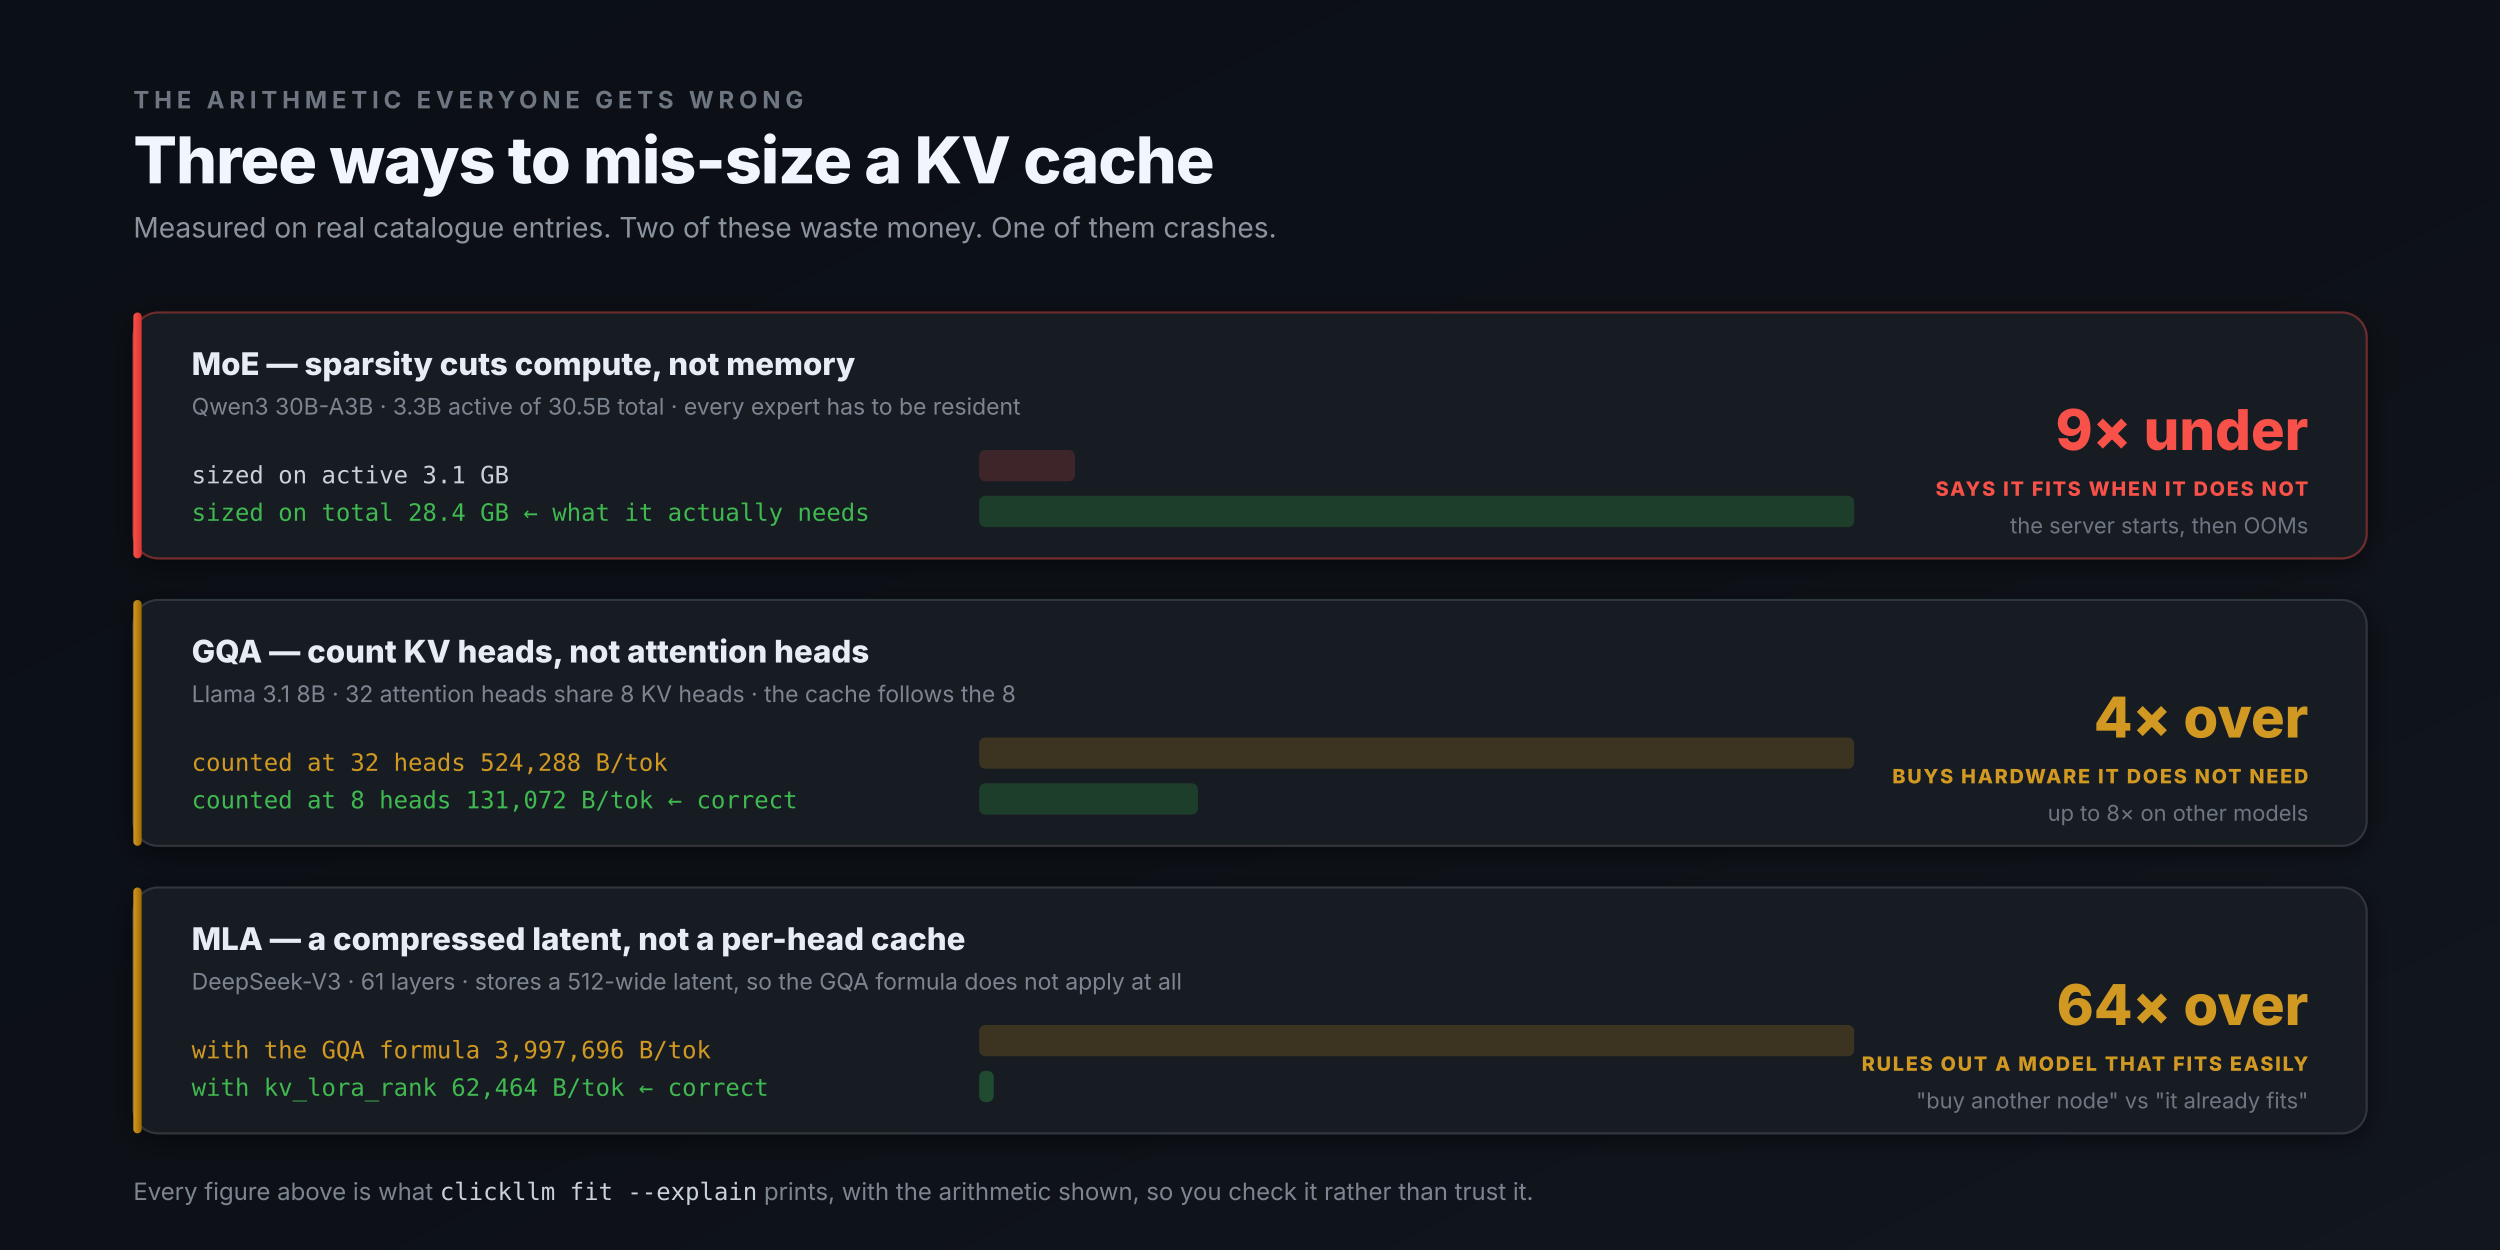
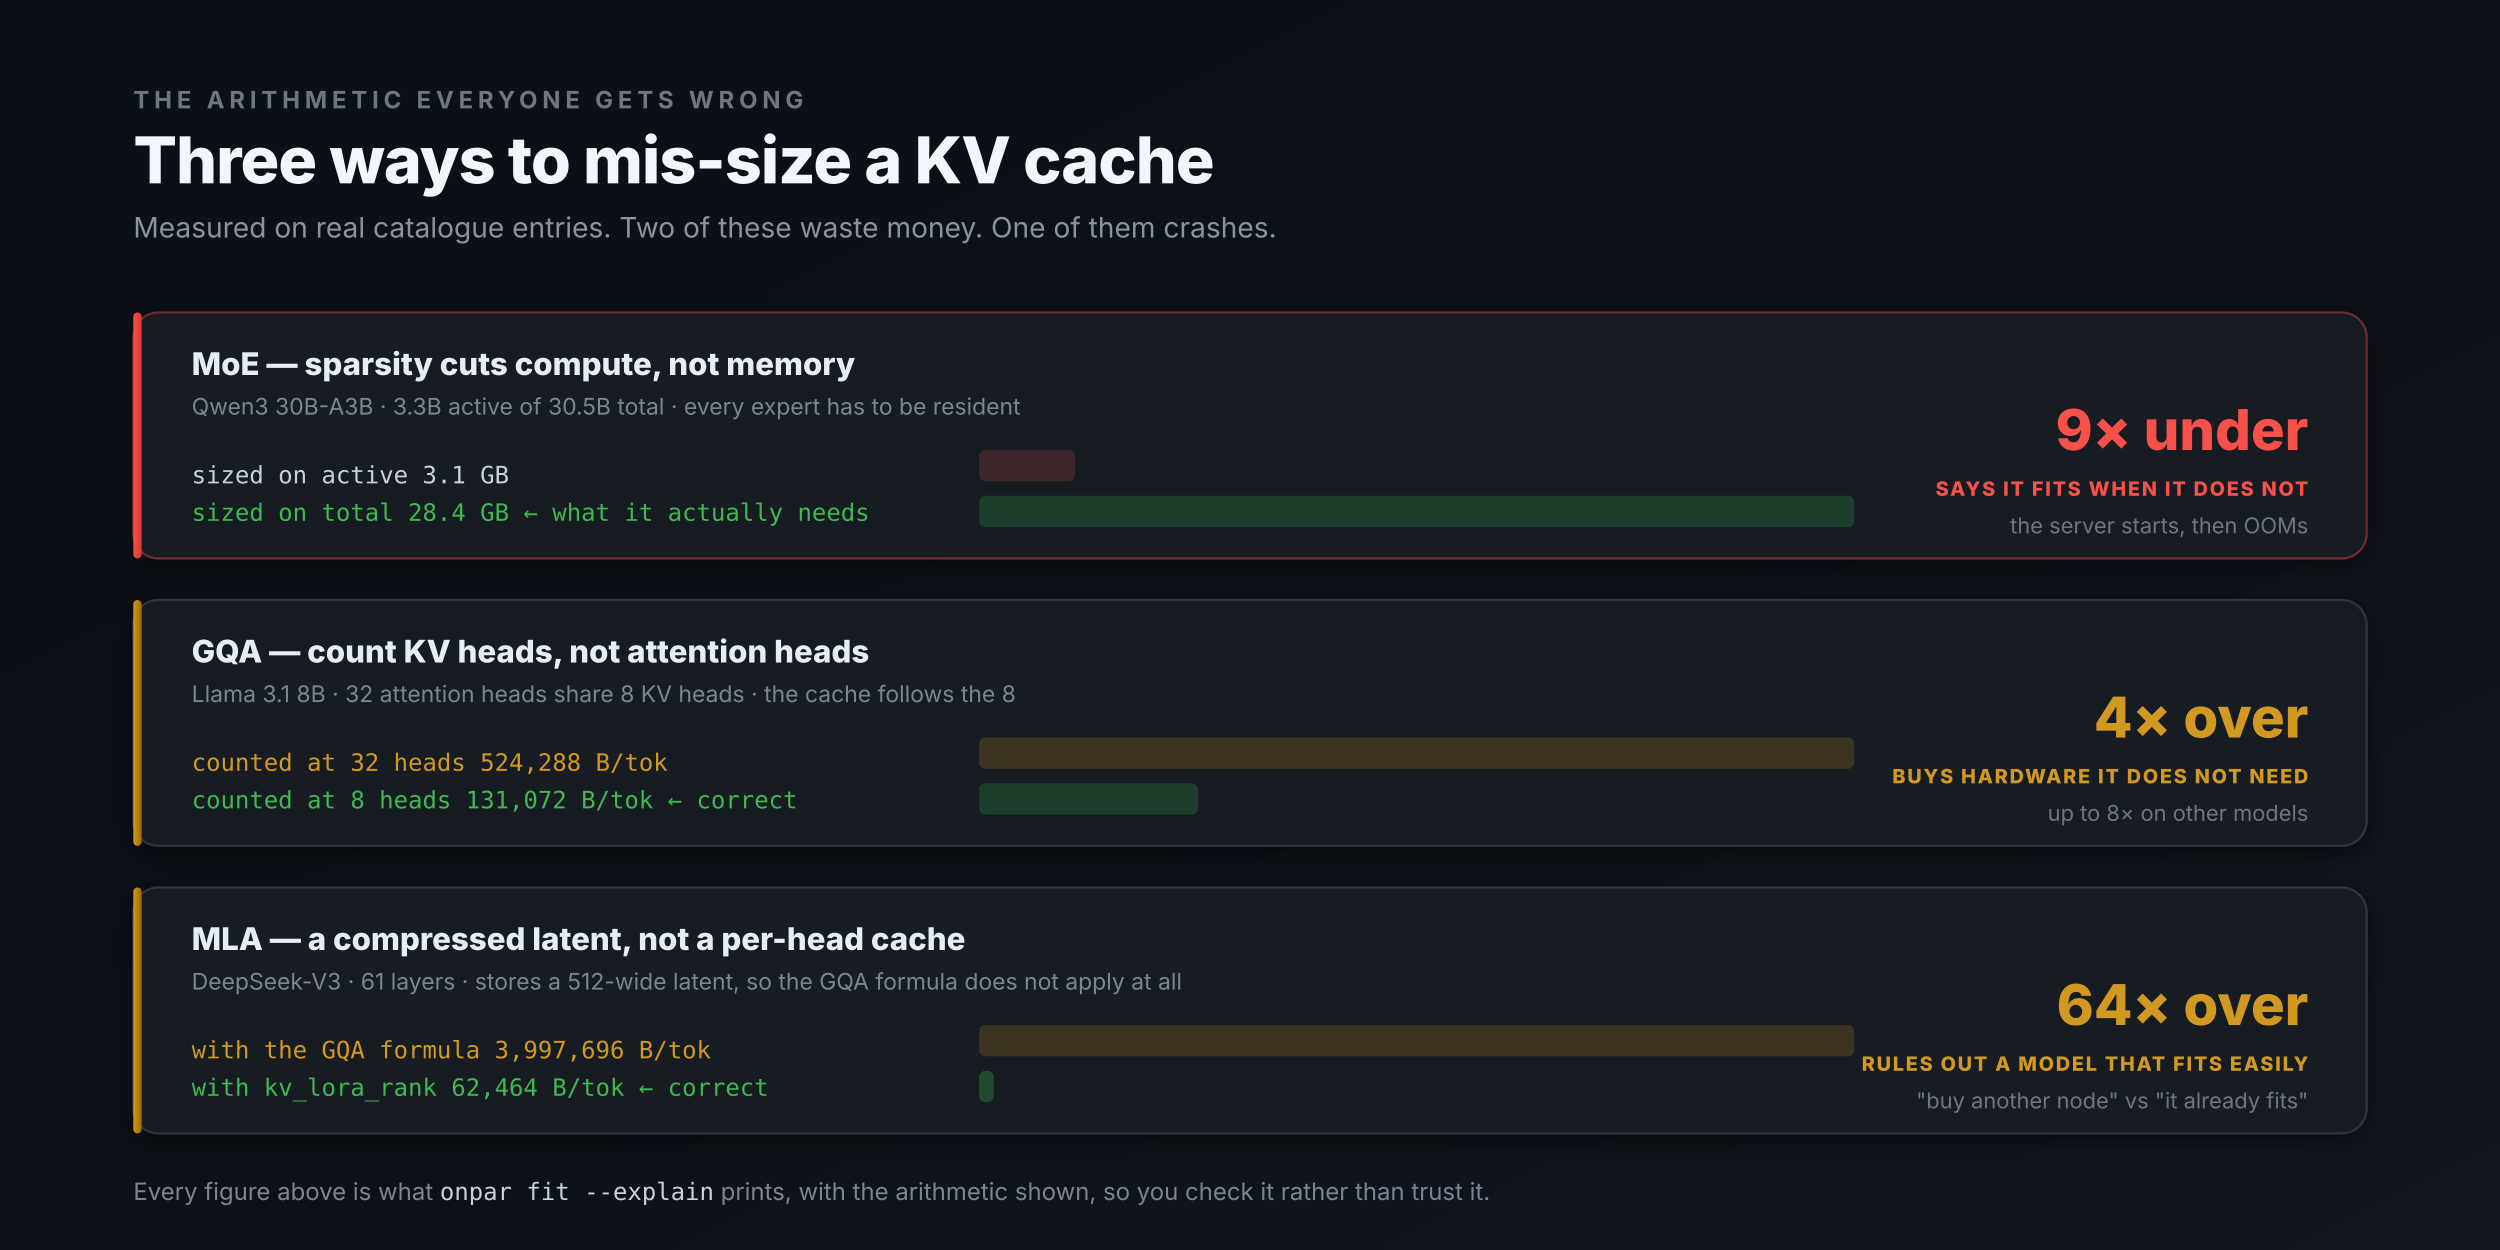
<svg xmlns="http://www.w3.org/2000/svg" viewBox="0 0 1200 600" width="1200" height="600" role="img" aria-label="Three ways KV cache sizing goes wrong. Mixture-of-experts sizing on active parameters instead of total understates memory ninefold, in the dangerous direction that says a model fits when it does not. Grouped-query attention counted with attention heads instead of key-value heads overstates fourfold. Multi-head latent attention sized with the grouped-query formula overstates sixty-fourfold. The last two waste money; the first causes an out-of-memory crash.">
  <defs>
    <linearGradient id="canvas" x1="0" y1="0" x2="1" y2="1">
      <stop offset="0" stop-color="#0b0f16" />
      <stop offset=".55" stop-color="#0d1117" />
      <stop offset="1" stop-color="#12161f" />
    </linearGradient>
    <linearGradient id="danger" x1="0" y1="0" x2="1" y2="0">
      <stop offset="0" stop-color="#f85149" />
      <stop offset="1" stop-color="#da3633" />
    </linearGradient>
    <linearGradient id="waste" x1="0" y1="0" x2="1" y2="0">
      <stop offset="0" stop-color="#d29922" />
      <stop offset="1" stop-color="#9e6a03" />
    </linearGradient>
    <linearGradient id="right" x1="0" y1="0" x2="1" y2="0">
      <stop offset="0" stop-color="#3fb950" />
      <stop offset="1" stop-color="#2ea043" />
    </linearGradient>
    <filter id="lift" x="-40%" y="-40%" width="180%" height="180%">
      <feDropShadow dx="0" dy="3" stdDeviation="6" flood-color="#000" flood-opacity=".5" />
    </filter>
    <style>
    .t    { font-family: ui-sans-serif,-apple-system,"Segoe UI",Inter,Roboto,sans-serif; }
    .m    { font-family: ui-monospace,SFMono-Regular,Menlo,monospace; }
    .kick { font-size:11.5px; fill:#6e7681; letter-spacing:.20em; font-weight:700; }
    .h1   { font-size:31px; font-weight:800; fill:#f0f6fc; letter-spacing:-.015em; }
    .lede { font-size:13.5px; fill:#8b949e; }
    .name { font-size:15px; font-weight:800; fill:#e6edf3; }
    .sub  { font-size:11px; fill:#7d8590; }
    .mono { font-size:11.5px; fill:#c9d1d9; }
    .big  { font-size:27px; font-weight:800; }
    .tag  { font-size:9.5px; font-weight:800; letter-spacing:.09em; }
    .foot { font-size:11.5px; fill:#7d8590; }
    .cap  { font-size:10.5px; fill:#6e7681; }
  </style>
  </defs>
  <rect width="1200" height="600" fill="url(#canvas)" />
  <text class="t kick" x="64" y="52">THE ARITHMETIC EVERYONE GETS WRONG</text>
  <text class="t h1" x="64" y="88">Three ways to mis-size a KV cache</text>
  <text class="t lede" x="64" y="114">Measured on real catalogue entries. Two of these waste money. One of them crashes.</text>
  <g filter="url(#lift)">
    <rect x="64" y="150" width="1072" height="118" rx="12" fill="#161b22" stroke="#f85149" stroke-opacity=".38" />
  </g>
  <rect x="64" y="150" width="4" height="118" rx="2" fill="url(#danger)" />
  <text class="t name" x="92" y="180">MoE — sparsity cuts compute, not memory</text>
  <text class="t sub" x="92" y="199">Qwen3 30B-A3B · 3.3B active of 30.5B total · every expert has to be resident</text>
  <text class="m mono" x="92" y="232">sized on active  3.1 GB</text>
  <text class="m mono" x="92" y="250" style="fill:#3fb950">sized on total  28.4 GB   ← what it actually needs</text>
  <rect x="470" y="216" width="46" height="15" rx="3" fill="#f85149" fill-opacity=".18" />
  <rect x="470" y="238" width="420" height="15" rx="3" fill="#3fb950" fill-opacity=".22" />
  <text class="t big" x="1108" y="216" text-anchor="end" fill="#f85149">9× under</text>
  <text class="t tag" x="1108" y="238" text-anchor="end" fill="#f85149">SAYS IT FITS WHEN IT DOES NOT</text>
  <text class="t cap" x="1108" y="256" text-anchor="end">the server starts, then OOMs</text>
  <g filter="url(#lift)">
    <rect x="64" y="288" width="1072" height="118" rx="12" fill="#161b22" stroke="#30363d" />
  </g>
  <rect x="64" y="288" width="4" height="118" rx="2" fill="url(#waste)" />
  <text class="t name" x="92" y="318">GQA — count KV heads, not attention heads</text>
  <text class="t sub" x="92" y="337">Llama 3.1 8B · 32 attention heads share 8 KV heads · the cache follows the 8</text>
  <text class="m mono" x="92" y="370" style="fill:#d29922">counted at 32 heads  524,288 B/tok</text>
  <text class="m mono" x="92" y="388" style="fill:#3fb950">counted at  8 heads  131,072 B/tok   ← correct</text>
  <rect x="470" y="354" width="420" height="15" rx="3" fill="#d29922" fill-opacity=".20" />
  <rect x="470" y="376" width="105" height="15" rx="3" fill="#3fb950" fill-opacity=".22" />
  <text class="t big" x="1108" y="354" text-anchor="end" fill="#d29922">4× over</text>
  <text class="t tag" x="1108" y="376" text-anchor="end" fill="#d29922">BUYS HARDWARE IT DOES NOT NEED</text>
  <text class="t cap" x="1108" y="394" text-anchor="end">up to 8× on other models</text>
  <g filter="url(#lift)">
    <rect x="64" y="426" width="1072" height="118" rx="12" fill="#161b22" stroke="#30363d" />
  </g>
  <rect x="64" y="426" width="4" height="118" rx="2" fill="url(#waste)" />
  <text class="t name" x="92" y="456">MLA — a compressed latent, not a per-head cache</text>
  <text class="t sub" x="92" y="475">DeepSeek-V3 · 61 layers · stores a 512-wide latent, so the GQA formula does not apply at all</text>
  <text class="m mono" x="92" y="508" style="fill:#d29922">with the GQA formula  3,997,696 B/tok</text>
  <text class="m mono" x="92" y="526" style="fill:#3fb950">with kv_lora_rank        62,464 B/tok   ← correct</text>
  <rect x="470" y="492" width="420" height="15" rx="3" fill="#d29922" fill-opacity=".20" />
  <rect x="470" y="514" width="7" height="15" rx="3" fill="#3fb950" fill-opacity=".30" />
  <text class="t big" x="1108" y="492" text-anchor="end" fill="#d29922">64× over</text>
  <text class="t tag" x="1108" y="514" text-anchor="end" fill="#d29922">RULES OUT A MODEL THAT FITS EASILY</text>
  <text class="t cap" x="1108" y="532" text-anchor="end">"buy another node" vs "it already fits"</text>
-   <text class="t foot" x="64" y="576">Every figure above is what <tspan class="m" fill="#c9d1d9">clickllm fit --explain</tspan> prints, with the arithmetic shown, so you check it rather than trust it.</text>
+   <text class="t foot" x="64" y="576">Every figure above is what <tspan class="m" fill="#c9d1d9">onpar fit --explain</tspan> prints, with the arithmetic shown, so you check it rather than trust it.</text>
</svg>
